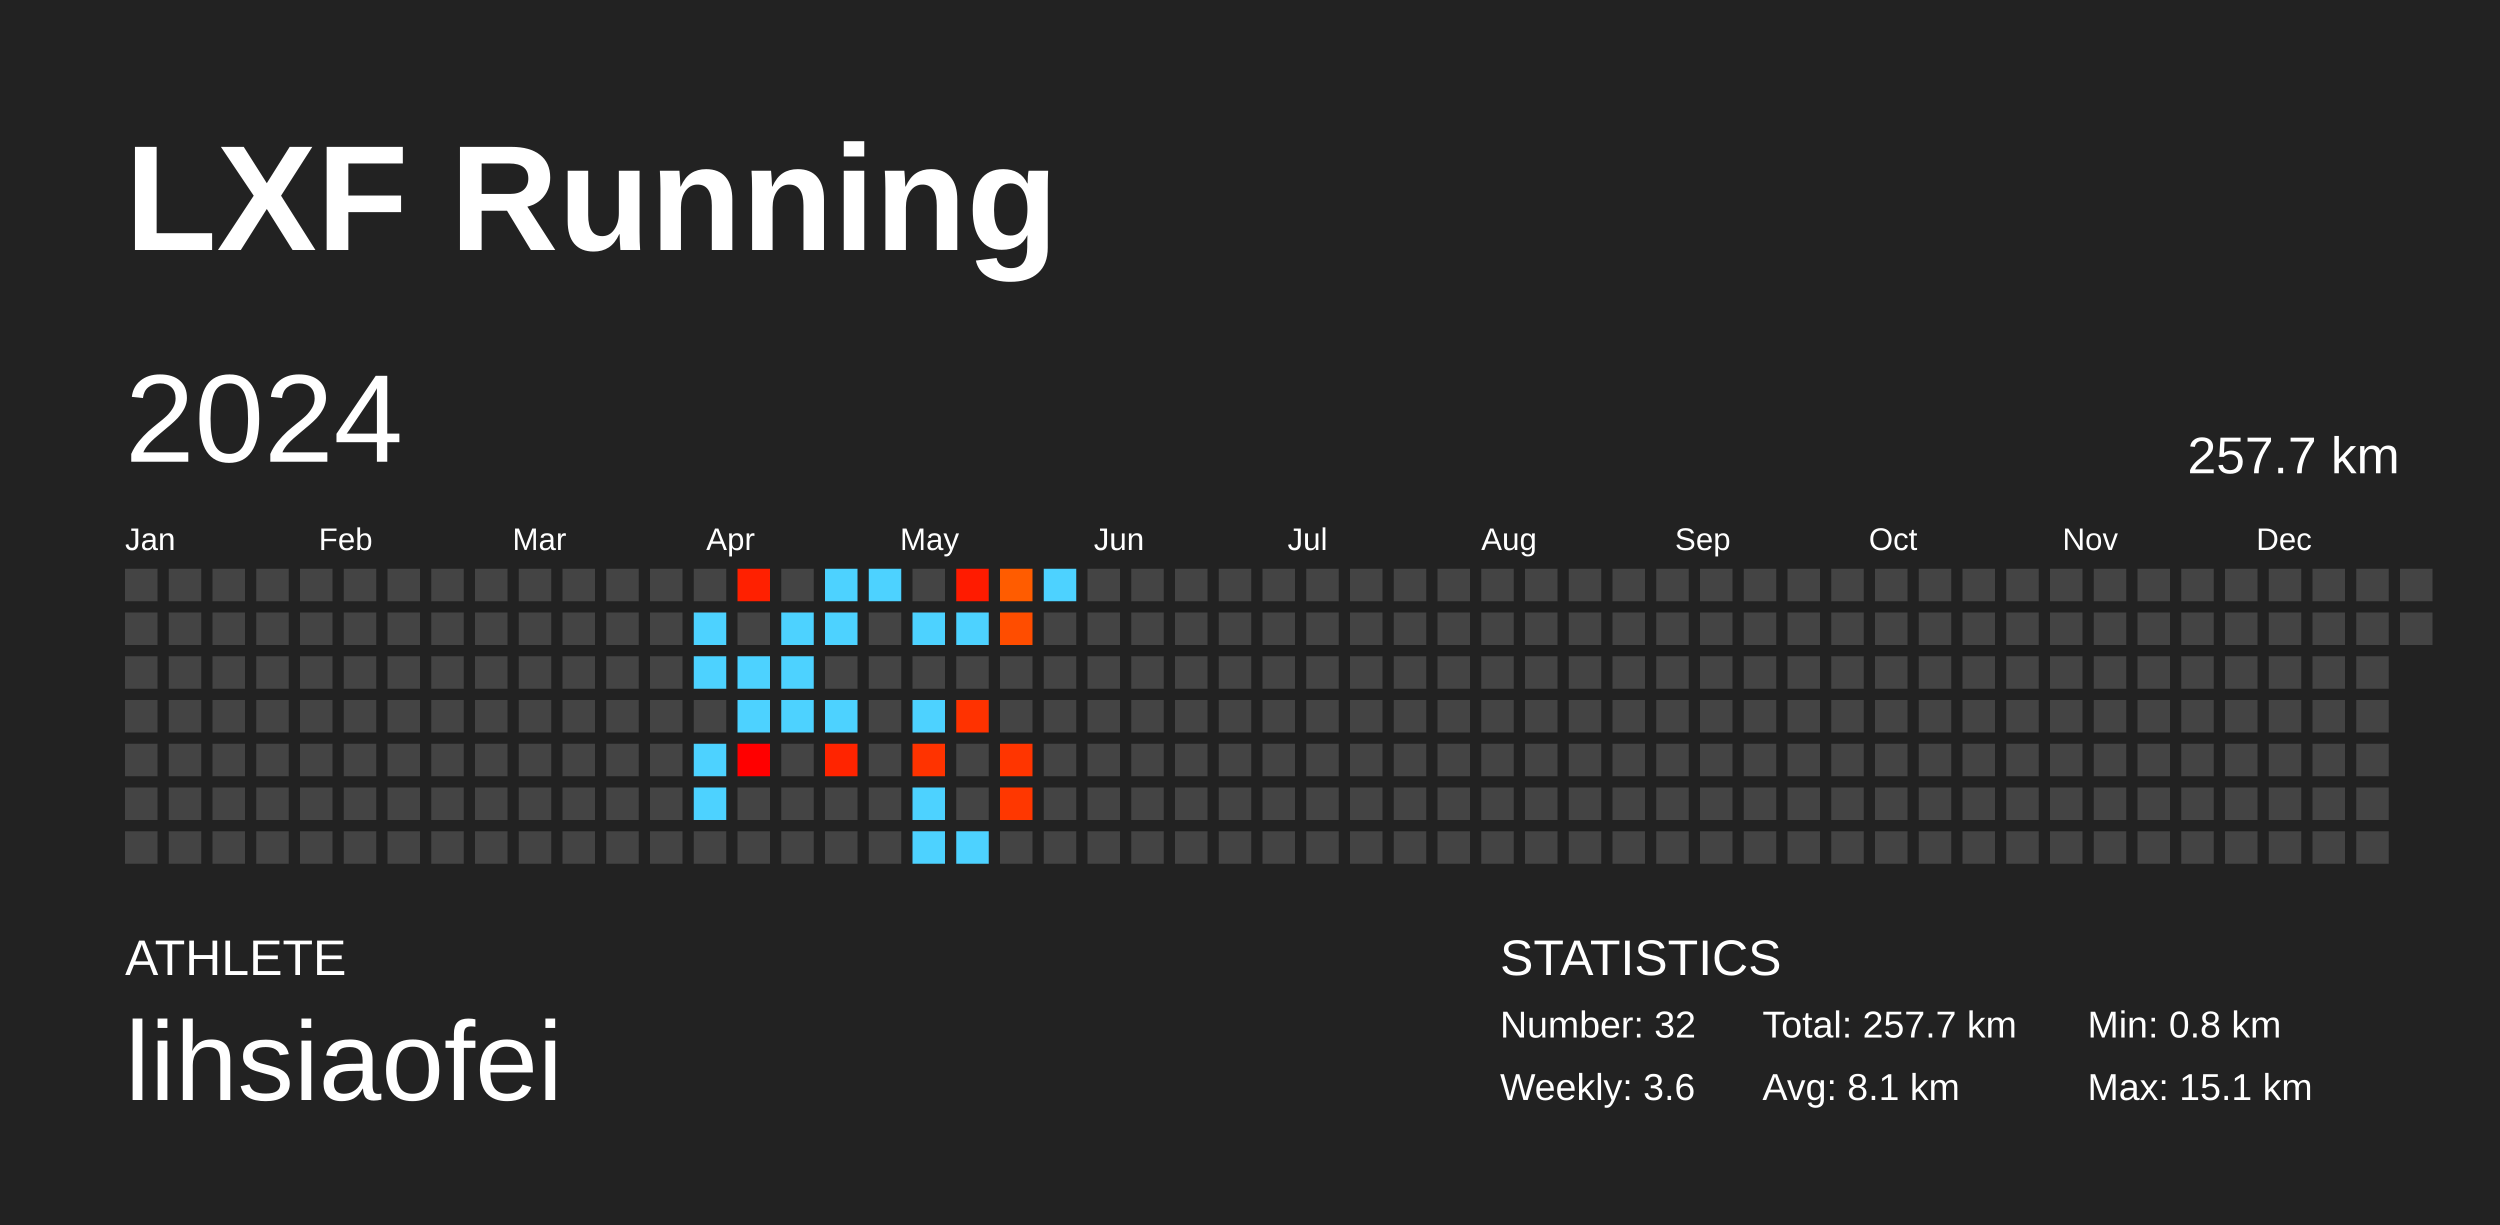
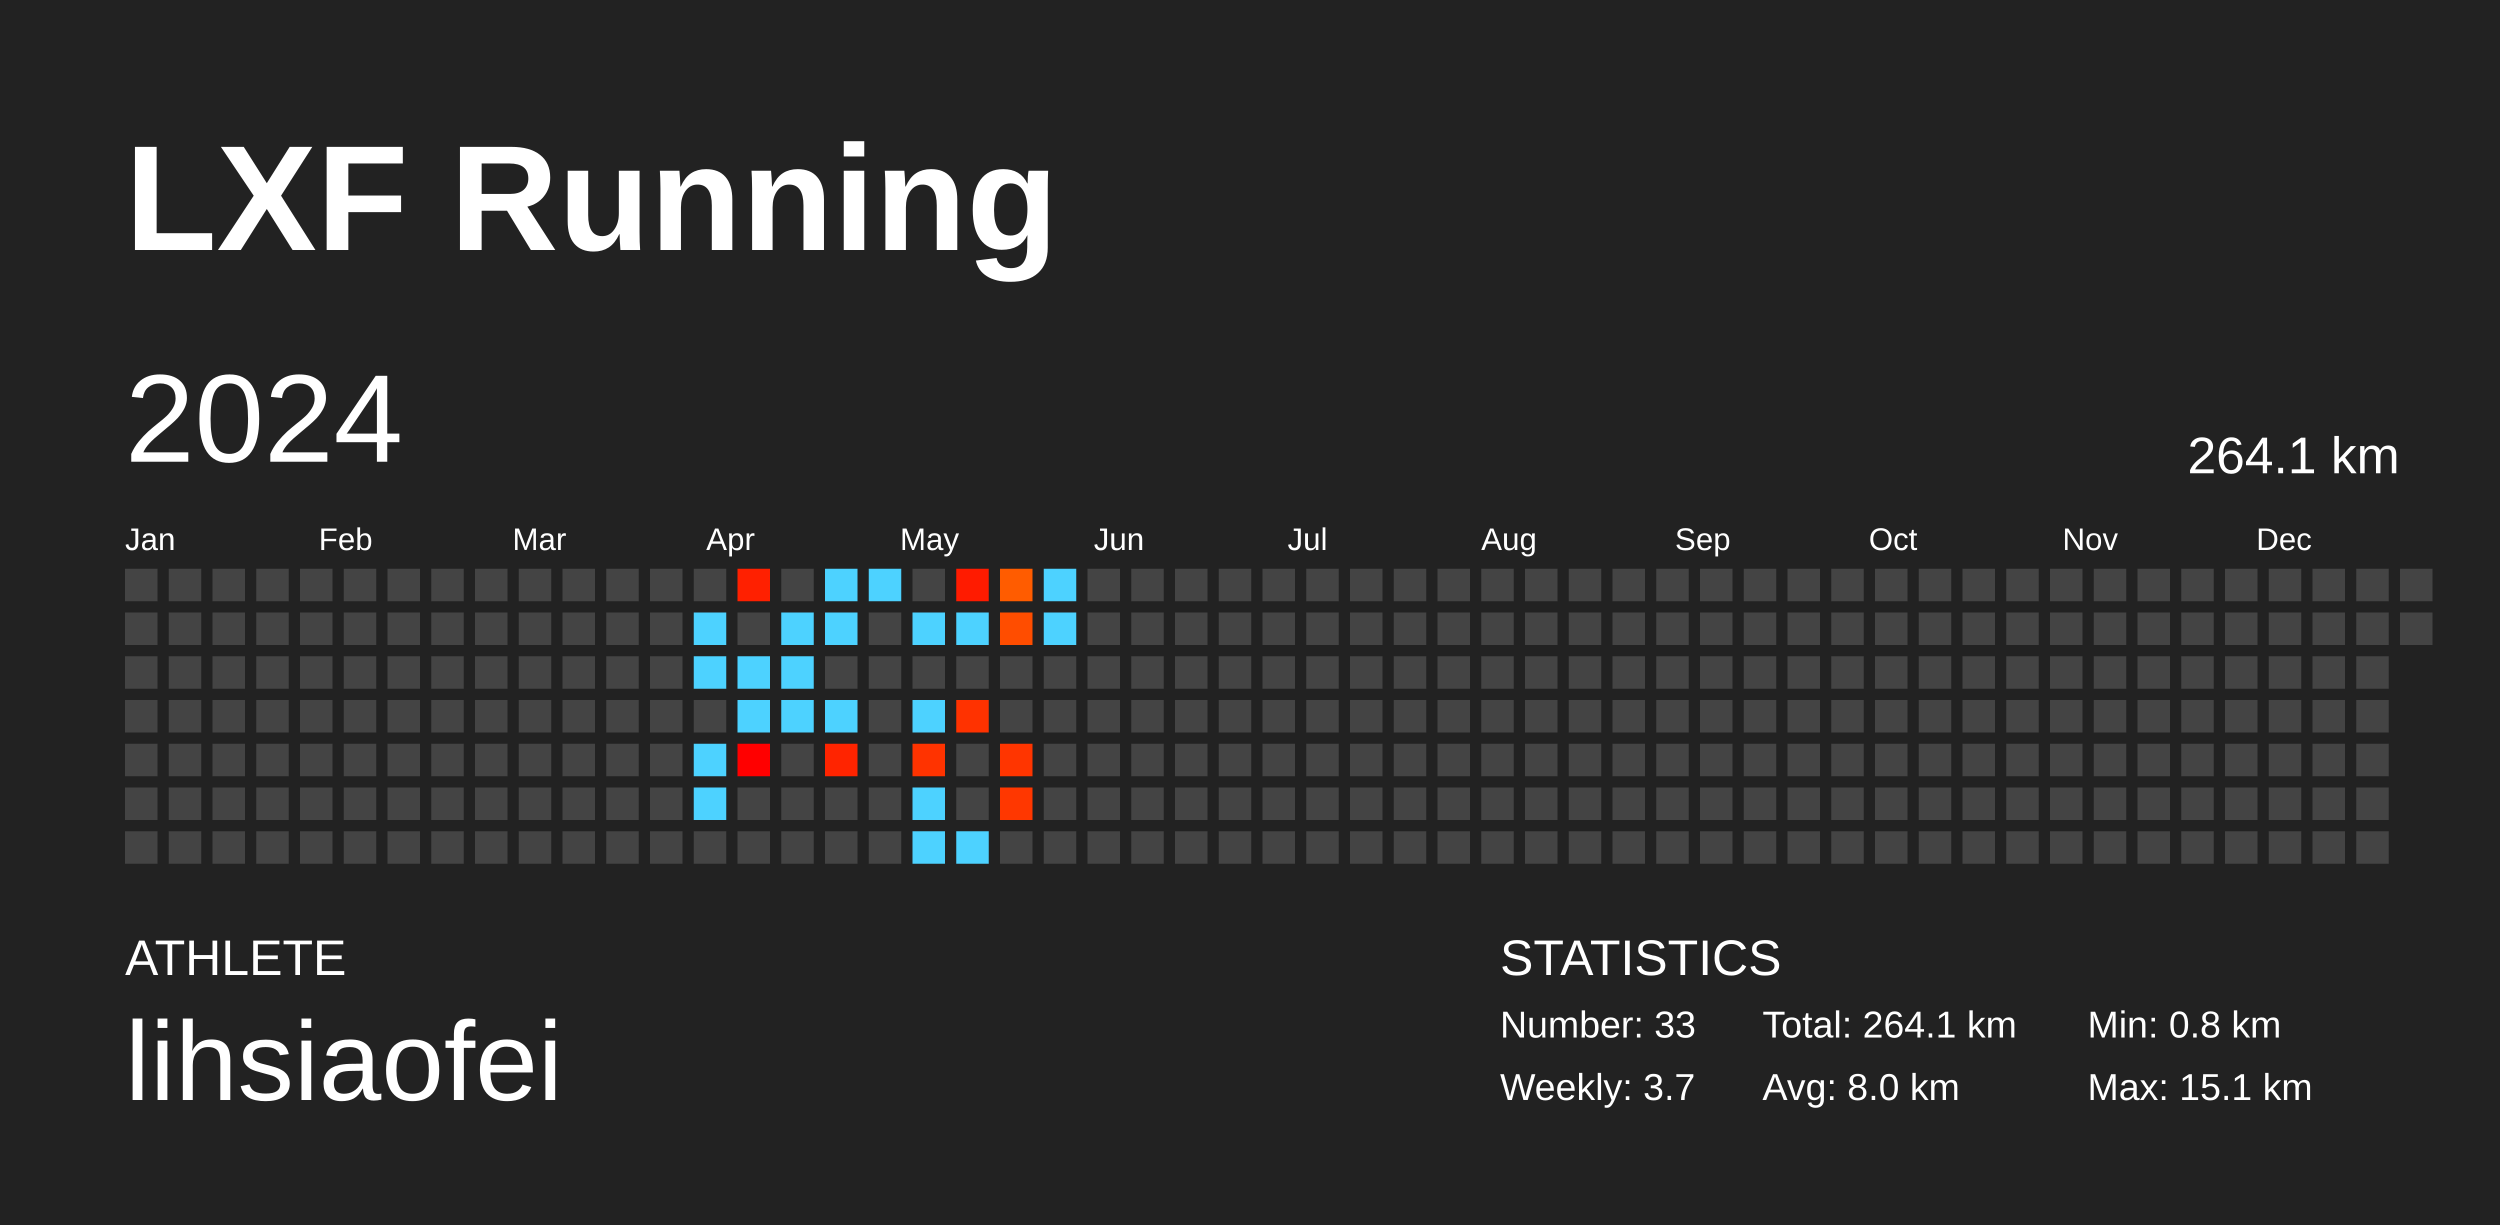
<svg xmlns="http://www.w3.org/2000/svg" baseProfile="full" height="98mm" version="1.1" viewBox="0,0,200,98" width="200mm">
  <defs />
  <rect fill="#222222" height="98" width="200" x="0" y="0" />
  <text fill="#FFFFFF" style="font-size:12px; font-family:Arial; font-weight:bold;" x="10" y="20">LXF Running</text>
  <text fill="#FFFFFF" style="font-size:4px; font-family:Arial" x="10" y="78">ATHLETE</text>
  <text fill="#FFFFFF" style="font-size:9px; font-family:Arial" x="10" y="88">lihsiaofei</text>
  <text fill="#FFFFFF" style="font-size:4px; font-family:Arial" x="120" y="78">STATISTICS</text>
-   <text fill="#FFFFFF" style="font-size:3px; font-family:Arial" x="120" y="83">Number: 32</text>
-   <text fill="#FFFFFF" style="font-size:3px; font-family:Arial" x="120" y="88">Weekly: 3.6</text>
-   <text fill="#FFFFFF" style="font-size:3px; font-family:Arial" x="141" y="83">Total: 257.7 km</text>
-   <text fill="#FFFFFF" style="font-size:3px; font-family:Arial" x="141" y="88">Avg: 8.1 km</text>
+   <text fill="#FFFFFF" style="font-size:3px; font-family:Arial" x="120" y="83">Number: 33</text>
+   <text fill="#FFFFFF" style="font-size:3px; font-family:Arial" x="120" y="88">Weekly: 3.7</text>
+   <text fill="#FFFFFF" style="font-size:3px; font-family:Arial" x="141" y="83">Total: 264.1 km</text>
+   <text fill="#FFFFFF" style="font-size:3px; font-family:Arial" x="141" y="88">Avg: 8.0 km</text>
  <text fill="#FFFFFF" style="font-size:3px; font-family:Arial" x="167" y="83">Min: 0.8 km</text>
  <text fill="#FFFFFF" style="font-size:3px; font-family:Arial" x="167" y="88">Max: 15.1 km</text>
  <text dominant-baseline="hanging" fill="#FFFFFF" style="font-size:10.0px; font-family:Arial;" x="10" y="30">2024</text>
-   <text dominant-baseline="hanging" fill="#FFFFFF" style="font-size:4.125px; font-family:Arial;" x="175" y="35">257.7 km</text>
+   <text dominant-baseline="hanging" fill="#FFFFFF" style="font-size:4.125px; font-family:Arial;" x="175" y="35">264.1 km</text>
  <text fill="#FFFFFF" style="font-size:2.5px; font-family:Arial" x="10.0" y="44">Jan</text>
  <text fill="#FFFFFF" style="font-size:2.5px; font-family:Arial" x="25.5" y="44">Feb</text>
  <text fill="#FFFFFF" style="font-size:2.5px; font-family:Arial" x="41.0" y="44">Mar</text>
  <text fill="#FFFFFF" style="font-size:2.5px; font-family:Arial" x="56.5" y="44">Apr</text>
  <text fill="#FFFFFF" style="font-size:2.5px; font-family:Arial" x="72.0" y="44">May</text>
  <text fill="#FFFFFF" style="font-size:2.5px; font-family:Arial" x="87.5" y="44">Jun</text>
  <text fill="#FFFFFF" style="font-size:2.5px; font-family:Arial" x="103.0" y="44">Jul</text>
  <text fill="#FFFFFF" style="font-size:2.5px; font-family:Arial" x="118.5" y="44">Aug</text>
  <text fill="#FFFFFF" style="font-size:2.5px; font-family:Arial" x="134.0" y="44">Sep</text>
  <text fill="#FFFFFF" style="font-size:2.5px; font-family:Arial" x="149.5" y="44">Oct</text>
  <text fill="#FFFFFF" style="font-size:2.5px; font-family:Arial" x="165.0" y="44">Nov</text>
  <text fill="#FFFFFF" style="font-size:2.5px; font-family:Arial" x="180.5" y="44">Dec</text>
  <rect fill="#444444" height="2.6" width="2.6" x="10.0" y="45.5" />
  <rect fill="#444444" height="2.6" width="2.6" x="10.0" y="49.0" />
  <rect fill="#444444" height="2.6" width="2.6" x="10.0" y="52.5" />
  <rect fill="#444444" height="2.6" width="2.6" x="10.0" y="56.0" />
  <rect fill="#444444" height="2.6" width="2.6" x="10.0" y="59.5" />
  <rect fill="#444444" height="2.6" width="2.6" x="10.0" y="63.0" />
  <rect fill="#444444" height="2.6" width="2.6" x="10.0" y="66.5" />
  <rect fill="#444444" height="2.6" width="2.6" x="13.5" y="45.5" />
  <rect fill="#444444" height="2.6" width="2.6" x="13.5" y="49.0" />
  <rect fill="#444444" height="2.6" width="2.6" x="13.5" y="52.5" />
  <rect fill="#444444" height="2.6" width="2.6" x="13.5" y="56.0" />
  <rect fill="#444444" height="2.6" width="2.6" x="13.5" y="59.5" />
  <rect fill="#444444" height="2.6" width="2.6" x="13.5" y="63.0" />
  <rect fill="#444444" height="2.6" width="2.6" x="13.5" y="66.5" />
  <rect fill="#444444" height="2.6" width="2.6" x="17.0" y="45.5" />
  <rect fill="#444444" height="2.6" width="2.6" x="17.0" y="49.0" />
  <rect fill="#444444" height="2.6" width="2.6" x="17.0" y="52.5" />
  <rect fill="#444444" height="2.6" width="2.6" x="17.0" y="56.0" />
  <rect fill="#444444" height="2.6" width="2.6" x="17.0" y="59.5" />
  <rect fill="#444444" height="2.6" width="2.6" x="17.0" y="63.0" />
  <rect fill="#444444" height="2.6" width="2.6" x="17.0" y="66.5" />
  <rect fill="#444444" height="2.6" width="2.6" x="20.5" y="45.5" />
  <rect fill="#444444" height="2.6" width="2.6" x="20.5" y="49.0" />
  <rect fill="#444444" height="2.6" width="2.6" x="20.5" y="52.5" />
  <rect fill="#444444" height="2.6" width="2.6" x="20.5" y="56.0" />
  <rect fill="#444444" height="2.6" width="2.6" x="20.5" y="59.5" />
  <rect fill="#444444" height="2.6" width="2.6" x="20.5" y="63.0" />
  <rect fill="#444444" height="2.6" width="2.6" x="20.5" y="66.5" />
  <rect fill="#444444" height="2.6" width="2.6" x="24.0" y="45.5" />
  <rect fill="#444444" height="2.6" width="2.6" x="24.0" y="49.0" />
  <rect fill="#444444" height="2.6" width="2.6" x="24.0" y="52.5" />
  <rect fill="#444444" height="2.6" width="2.6" x="24.0" y="56.0" />
  <rect fill="#444444" height="2.6" width="2.6" x="24.0" y="59.5" />
  <rect fill="#444444" height="2.6" width="2.6" x="24.0" y="63.0" />
  <rect fill="#444444" height="2.6" width="2.6" x="24.0" y="66.5" />
  <rect fill="#444444" height="2.6" width="2.6" x="27.5" y="45.5" />
  <rect fill="#444444" height="2.6" width="2.6" x="27.5" y="49.0" />
  <rect fill="#444444" height="2.6" width="2.6" x="27.5" y="52.5" />
  <rect fill="#444444" height="2.6" width="2.6" x="27.5" y="56.0" />
  <rect fill="#444444" height="2.6" width="2.6" x="27.5" y="59.5" />
  <rect fill="#444444" height="2.6" width="2.6" x="27.5" y="63.0" />
  <rect fill="#444444" height="2.6" width="2.6" x="27.5" y="66.5" />
  <rect fill="#444444" height="2.6" width="2.6" x="31.0" y="45.5" />
  <rect fill="#444444" height="2.6" width="2.6" x="31.0" y="49.0" />
  <rect fill="#444444" height="2.6" width="2.6" x="31.0" y="52.5" />
  <rect fill="#444444" height="2.6" width="2.6" x="31.0" y="56.0" />
  <rect fill="#444444" height="2.6" width="2.6" x="31.0" y="59.5" />
  <rect fill="#444444" height="2.6" width="2.6" x="31.0" y="63.0" />
  <rect fill="#444444" height="2.6" width="2.6" x="31.0" y="66.5" />
  <rect fill="#444444" height="2.6" width="2.6" x="34.5" y="45.5" />
  <rect fill="#444444" height="2.6" width="2.6" x="34.5" y="49.0" />
  <rect fill="#444444" height="2.6" width="2.6" x="34.5" y="52.5" />
  <rect fill="#444444" height="2.6" width="2.6" x="34.5" y="56.0" />
  <rect fill="#444444" height="2.6" width="2.6" x="34.5" y="59.5" />
  <rect fill="#444444" height="2.6" width="2.6" x="34.5" y="63.0" />
  <rect fill="#444444" height="2.6" width="2.6" x="34.5" y="66.5" />
  <rect fill="#444444" height="2.6" width="2.6" x="38.0" y="45.5" />
  <rect fill="#444444" height="2.6" width="2.6" x="38.0" y="49.0" />
  <rect fill="#444444" height="2.6" width="2.6" x="38.0" y="52.5" />
  <rect fill="#444444" height="2.6" width="2.6" x="38.0" y="56.0" />
  <rect fill="#444444" height="2.6" width="2.6" x="38.0" y="59.5" />
  <rect fill="#444444" height="2.6" width="2.6" x="38.0" y="63.0" />
  <rect fill="#444444" height="2.6" width="2.6" x="38.0" y="66.5" />
  <rect fill="#444444" height="2.6" width="2.6" x="41.5" y="45.5" />
  <rect fill="#444444" height="2.6" width="2.6" x="41.5" y="49.0" />
  <rect fill="#444444" height="2.6" width="2.6" x="41.5" y="52.5" />
  <rect fill="#444444" height="2.6" width="2.6" x="41.5" y="56.0" />
  <rect fill="#444444" height="2.6" width="2.6" x="41.5" y="59.5" />
  <rect fill="#444444" height="2.6" width="2.6" x="41.5" y="63.0" />
  <rect fill="#444444" height="2.6" width="2.6" x="41.5" y="66.5" />
  <rect fill="#444444" height="2.6" width="2.6" x="45.0" y="45.5" />
  <rect fill="#444444" height="2.6" width="2.6" x="45.0" y="49.0" />
  <rect fill="#444444" height="2.6" width="2.6" x="45.0" y="52.5" />
  <rect fill="#444444" height="2.6" width="2.6" x="45.0" y="56.0" />
  <rect fill="#444444" height="2.6" width="2.6" x="45.0" y="59.5" />
  <rect fill="#444444" height="2.6" width="2.6" x="45.0" y="63.0" />
  <rect fill="#444444" height="2.6" width="2.6" x="45.0" y="66.5" />
  <rect fill="#444444" height="2.6" width="2.6" x="48.5" y="45.5" />
  <rect fill="#444444" height="2.6" width="2.6" x="48.5" y="49.0" />
  <rect fill="#444444" height="2.6" width="2.6" x="48.5" y="52.5" />
  <rect fill="#444444" height="2.6" width="2.6" x="48.5" y="56.0" />
  <rect fill="#444444" height="2.6" width="2.6" x="48.5" y="59.5" />
  <rect fill="#444444" height="2.6" width="2.6" x="48.5" y="63.0" />
  <rect fill="#444444" height="2.6" width="2.6" x="48.5" y="66.5" />
  <rect fill="#444444" height="2.6" width="2.6" x="52.0" y="45.5" />
  <rect fill="#444444" height="2.6" width="2.6" x="52.0" y="49.0" />
  <rect fill="#444444" height="2.6" width="2.6" x="52.0" y="52.5" />
  <rect fill="#444444" height="2.6" width="2.6" x="52.0" y="56.0" />
  <rect fill="#444444" height="2.6" width="2.6" x="52.0" y="59.5" />
  <rect fill="#444444" height="2.6" width="2.6" x="52.0" y="63.0" />
  <rect fill="#444444" height="2.6" width="2.6" x="52.0" y="66.5" />
  <rect fill="#444444" height="2.6" width="2.6" x="55.5" y="45.5" />
  <rect fill="#4dd2ff" height="2.6" width="2.6" x="55.5" y="49.0" />
  <rect fill="#4dd2ff" height="2.6" width="2.6" x="55.5" y="52.5" />
  <rect fill="#444444" height="2.6" width="2.6" x="55.5" y="56.0" />
  <rect fill="#4dd2ff" height="2.6" width="2.6" x="55.5" y="59.5" />
  <rect fill="#4dd2ff" height="2.6" width="2.6" x="55.5" y="63.0" />
  <rect fill="#444444" height="2.6" width="2.6" x="55.5" y="66.5" />
  <rect fill="#ff2000" height="2.6" width="2.6" x="59.0" y="45.5" />
  <rect fill="#444444" height="2.6" width="2.6" x="59.0" y="49.0" />
  <rect fill="#4dd2ff" height="2.6" width="2.6" x="59.0" y="52.5" />
  <rect fill="#4dd2ff" height="2.6" width="2.6" x="59.0" y="56.0" />
  <rect fill="#ff0000" height="2.6" width="2.6" x="59.0" y="59.5" />
  <rect fill="#444444" height="2.6" width="2.6" x="59.0" y="63.0" />
  <rect fill="#444444" height="2.6" width="2.6" x="59.0" y="66.5" />
  <rect fill="#444444" height="2.6" width="2.6" x="62.5" y="45.5" />
  <rect fill="#4dd2ff" height="2.6" width="2.6" x="62.5" y="49.0" />
  <rect fill="#4dd2ff" height="2.6" width="2.6" x="62.5" y="52.5" />
  <rect fill="#4dd2ff" height="2.6" width="2.6" x="62.5" y="56.0" />
  <rect fill="#444444" height="2.6" width="2.6" x="62.5" y="59.5" />
  <rect fill="#444444" height="2.6" width="2.6" x="62.5" y="63.0" />
  <rect fill="#444444" height="2.6" width="2.6" x="62.5" y="66.5" />
  <rect fill="#4dd2ff" height="2.6" width="2.6" x="66.0" y="45.5" />
  <rect fill="#4dd2ff" height="2.6" width="2.6" x="66.0" y="49.0" />
  <rect fill="#444444" height="2.6" width="2.6" x="66.0" y="52.5" />
  <rect fill="#4dd2ff" height="2.6" width="2.6" x="66.0" y="56.0" />
  <rect fill="#ff2400" height="2.6" width="2.6" x="66.0" y="59.5" />
  <rect fill="#444444" height="2.6" width="2.6" x="66.0" y="63.0" />
  <rect fill="#444444" height="2.6" width="2.6" x="66.0" y="66.5" />
  <rect fill="#4dd2ff" height="2.6" width="2.6" x="69.5" y="45.5" />
  <rect fill="#444444" height="2.6" width="2.6" x="69.5" y="49.0" />
  <rect fill="#444444" height="2.6" width="2.6" x="69.5" y="52.5" />
  <rect fill="#444444" height="2.6" width="2.6" x="69.5" y="56.0" />
  <rect fill="#444444" height="2.6" width="2.6" x="69.5" y="59.5" />
  <rect fill="#444444" height="2.6" width="2.6" x="69.5" y="63.0" />
  <rect fill="#444444" height="2.6" width="2.6" x="69.5" y="66.5" />
  <rect fill="#444444" height="2.6" width="2.6" x="73.0" y="45.5" />
  <rect fill="#4dd2ff" height="2.6" width="2.6" x="73.0" y="49.0" />
  <rect fill="#444444" height="2.6" width="2.6" x="73.0" y="52.5" />
  <rect fill="#4dd2ff" height="2.6" width="2.6" x="73.0" y="56.0" />
  <rect fill="#ff3300" height="2.6" width="2.6" x="73.0" y="59.5" />
  <rect fill="#4dd2ff" height="2.6" width="2.6" x="73.0" y="63.0" />
  <rect fill="#4dd2ff" height="2.6" width="2.6" x="73.0" y="66.5" />
  <rect fill="#ff1b00" height="2.6" width="2.6" x="76.5" y="45.5" />
  <rect fill="#4dd2ff" height="2.6" width="2.6" x="76.5" y="49.0" />
  <rect fill="#444444" height="2.6" width="2.6" x="76.5" y="52.5" />
  <rect fill="#ff3200" height="2.6" width="2.6" x="76.5" y="56.0" />
  <rect fill="#444444" height="2.6" width="2.6" x="76.5" y="59.5" />
  <rect fill="#444444" height="2.6" width="2.6" x="76.5" y="63.0" />
  <rect fill="#4dd2ff" height="2.6" width="2.6" x="76.5" y="66.5" />
  <rect fill="#ff5c00" height="2.6" width="2.6" x="80.0" y="45.5" />
  <rect fill="#ff4d00" height="2.6" width="2.6" x="80.0" y="49.0" />
  <rect fill="#444444" height="2.6" width="2.6" x="80.0" y="52.5" />
  <rect fill="#444444" height="2.6" width="2.6" x="80.0" y="56.0" />
  <rect fill="#ff3500" height="2.6" width="2.6" x="80.0" y="59.5" />
  <rect fill="#ff3700" height="2.6" width="2.6" x="80.0" y="63.0" />
  <rect fill="#444444" height="2.6" width="2.6" x="80.0" y="66.5" />
  <rect fill="#4dd2ff" height="2.6" width="2.6" x="83.5" y="45.5" />
-   <rect fill="#444444" height="2.6" width="2.6" x="83.5" y="49.0" />
+   <rect fill="#4dd2ff" height="2.6" width="2.6" x="83.5" y="49.0" />
  <rect fill="#444444" height="2.6" width="2.6" x="83.5" y="52.5" />
  <rect fill="#444444" height="2.6" width="2.6" x="83.5" y="56.0" />
  <rect fill="#444444" height="2.6" width="2.6" x="83.5" y="59.5" />
  <rect fill="#444444" height="2.6" width="2.6" x="83.5" y="63.0" />
  <rect fill="#444444" height="2.6" width="2.6" x="83.5" y="66.5" />
  <rect fill="#444444" height="2.6" width="2.6" x="87.0" y="45.5" />
  <rect fill="#444444" height="2.6" width="2.6" x="87.0" y="49.0" />
  <rect fill="#444444" height="2.6" width="2.6" x="87.0" y="52.5" />
  <rect fill="#444444" height="2.6" width="2.6" x="87.0" y="56.0" />
  <rect fill="#444444" height="2.6" width="2.6" x="87.0" y="59.5" />
  <rect fill="#444444" height="2.6" width="2.6" x="87.0" y="63.0" />
  <rect fill="#444444" height="2.6" width="2.6" x="87.0" y="66.5" />
  <rect fill="#444444" height="2.6" width="2.6" x="90.5" y="45.5" />
  <rect fill="#444444" height="2.6" width="2.6" x="90.5" y="49.0" />
  <rect fill="#444444" height="2.6" width="2.6" x="90.5" y="52.5" />
  <rect fill="#444444" height="2.6" width="2.6" x="90.5" y="56.0" />
  <rect fill="#444444" height="2.6" width="2.6" x="90.5" y="59.5" />
  <rect fill="#444444" height="2.6" width="2.6" x="90.5" y="63.0" />
  <rect fill="#444444" height="2.6" width="2.6" x="90.5" y="66.5" />
  <rect fill="#444444" height="2.6" width="2.6" x="94.0" y="45.5" />
  <rect fill="#444444" height="2.6" width="2.6" x="94.0" y="49.0" />
  <rect fill="#444444" height="2.6" width="2.6" x="94.0" y="52.5" />
  <rect fill="#444444" height="2.6" width="2.6" x="94.0" y="56.0" />
  <rect fill="#444444" height="2.6" width="2.6" x="94.0" y="59.5" />
  <rect fill="#444444" height="2.6" width="2.6" x="94.0" y="63.0" />
  <rect fill="#444444" height="2.6" width="2.6" x="94.0" y="66.5" />
  <rect fill="#444444" height="2.6" width="2.6" x="97.5" y="45.5" />
  <rect fill="#444444" height="2.6" width="2.6" x="97.5" y="49.0" />
  <rect fill="#444444" height="2.6" width="2.6" x="97.5" y="52.5" />
  <rect fill="#444444" height="2.6" width="2.6" x="97.5" y="56.0" />
  <rect fill="#444444" height="2.6" width="2.6" x="97.5" y="59.5" />
  <rect fill="#444444" height="2.6" width="2.6" x="97.5" y="63.0" />
  <rect fill="#444444" height="2.6" width="2.6" x="97.5" y="66.5" />
  <rect fill="#444444" height="2.6" width="2.6" x="101.0" y="45.5" />
  <rect fill="#444444" height="2.6" width="2.6" x="101.0" y="49.0" />
  <rect fill="#444444" height="2.6" width="2.6" x="101.0" y="52.5" />
  <rect fill="#444444" height="2.6" width="2.6" x="101.0" y="56.0" />
  <rect fill="#444444" height="2.6" width="2.6" x="101.0" y="59.5" />
  <rect fill="#444444" height="2.6" width="2.6" x="101.0" y="63.0" />
  <rect fill="#444444" height="2.6" width="2.6" x="101.0" y="66.5" />
  <rect fill="#444444" height="2.6" width="2.6" x="104.5" y="45.5" />
  <rect fill="#444444" height="2.6" width="2.6" x="104.5" y="49.0" />
  <rect fill="#444444" height="2.6" width="2.6" x="104.5" y="52.5" />
  <rect fill="#444444" height="2.6" width="2.6" x="104.5" y="56.0" />
  <rect fill="#444444" height="2.6" width="2.6" x="104.5" y="59.5" />
  <rect fill="#444444" height="2.6" width="2.6" x="104.5" y="63.0" />
  <rect fill="#444444" height="2.6" width="2.6" x="104.5" y="66.5" />
  <rect fill="#444444" height="2.6" width="2.6" x="108.0" y="45.5" />
  <rect fill="#444444" height="2.6" width="2.6" x="108.0" y="49.0" />
  <rect fill="#444444" height="2.6" width="2.6" x="108.0" y="52.5" />
  <rect fill="#444444" height="2.6" width="2.6" x="108.0" y="56.0" />
  <rect fill="#444444" height="2.6" width="2.6" x="108.0" y="59.5" />
  <rect fill="#444444" height="2.6" width="2.6" x="108.0" y="63.0" />
  <rect fill="#444444" height="2.6" width="2.6" x="108.0" y="66.5" />
  <rect fill="#444444" height="2.6" width="2.6" x="111.5" y="45.5" />
  <rect fill="#444444" height="2.6" width="2.6" x="111.5" y="49.0" />
  <rect fill="#444444" height="2.6" width="2.6" x="111.5" y="52.5" />
  <rect fill="#444444" height="2.6" width="2.6" x="111.5" y="56.0" />
  <rect fill="#444444" height="2.6" width="2.6" x="111.5" y="59.5" />
  <rect fill="#444444" height="2.6" width="2.6" x="111.5" y="63.0" />
  <rect fill="#444444" height="2.6" width="2.6" x="111.5" y="66.5" />
  <rect fill="#444444" height="2.6" width="2.6" x="115.0" y="45.5" />
  <rect fill="#444444" height="2.6" width="2.6" x="115.0" y="49.0" />
  <rect fill="#444444" height="2.6" width="2.6" x="115.0" y="52.5" />
  <rect fill="#444444" height="2.6" width="2.6" x="115.0" y="56.0" />
  <rect fill="#444444" height="2.6" width="2.6" x="115.0" y="59.5" />
  <rect fill="#444444" height="2.6" width="2.6" x="115.0" y="63.0" />
  <rect fill="#444444" height="2.6" width="2.6" x="115.0" y="66.5" />
  <rect fill="#444444" height="2.6" width="2.6" x="118.5" y="45.5" />
  <rect fill="#444444" height="2.6" width="2.6" x="118.5" y="49.0" />
  <rect fill="#444444" height="2.6" width="2.6" x="118.5" y="52.5" />
  <rect fill="#444444" height="2.6" width="2.6" x="118.5" y="56.0" />
  <rect fill="#444444" height="2.6" width="2.6" x="118.5" y="59.5" />
  <rect fill="#444444" height="2.6" width="2.6" x="118.5" y="63.0" />
  <rect fill="#444444" height="2.6" width="2.6" x="118.5" y="66.5" />
  <rect fill="#444444" height="2.6" width="2.6" x="122.0" y="45.5" />
  <rect fill="#444444" height="2.6" width="2.6" x="122.0" y="49.0" />
  <rect fill="#444444" height="2.6" width="2.6" x="122.0" y="52.5" />
  <rect fill="#444444" height="2.6" width="2.6" x="122.0" y="56.0" />
  <rect fill="#444444" height="2.6" width="2.6" x="122.0" y="59.5" />
  <rect fill="#444444" height="2.6" width="2.6" x="122.0" y="63.0" />
  <rect fill="#444444" height="2.6" width="2.6" x="122.0" y="66.5" />
  <rect fill="#444444" height="2.6" width="2.6" x="125.5" y="45.5" />
  <rect fill="#444444" height="2.6" width="2.6" x="125.5" y="49.0" />
  <rect fill="#444444" height="2.6" width="2.6" x="125.5" y="52.5" />
  <rect fill="#444444" height="2.6" width="2.6" x="125.5" y="56.0" />
  <rect fill="#444444" height="2.6" width="2.6" x="125.5" y="59.5" />
  <rect fill="#444444" height="2.6" width="2.6" x="125.5" y="63.0" />
  <rect fill="#444444" height="2.6" width="2.6" x="125.5" y="66.5" />
  <rect fill="#444444" height="2.6" width="2.6" x="129.0" y="45.5" />
  <rect fill="#444444" height="2.6" width="2.6" x="129.0" y="49.0" />
  <rect fill="#444444" height="2.6" width="2.6" x="129.0" y="52.5" />
  <rect fill="#444444" height="2.6" width="2.6" x="129.0" y="56.0" />
  <rect fill="#444444" height="2.6" width="2.6" x="129.0" y="59.5" />
  <rect fill="#444444" height="2.6" width="2.6" x="129.0" y="63.0" />
  <rect fill="#444444" height="2.6" width="2.6" x="129.0" y="66.5" />
  <rect fill="#444444" height="2.6" width="2.6" x="132.5" y="45.5" />
  <rect fill="#444444" height="2.6" width="2.6" x="132.5" y="49.0" />
  <rect fill="#444444" height="2.6" width="2.6" x="132.5" y="52.5" />
  <rect fill="#444444" height="2.6" width="2.6" x="132.5" y="56.0" />
  <rect fill="#444444" height="2.6" width="2.6" x="132.5" y="59.5" />
  <rect fill="#444444" height="2.6" width="2.6" x="132.5" y="63.0" />
  <rect fill="#444444" height="2.6" width="2.6" x="132.5" y="66.5" />
  <rect fill="#444444" height="2.6" width="2.6" x="136.0" y="45.5" />
  <rect fill="#444444" height="2.6" width="2.6" x="136.0" y="49.0" />
  <rect fill="#444444" height="2.6" width="2.6" x="136.0" y="52.5" />
  <rect fill="#444444" height="2.6" width="2.6" x="136.0" y="56.0" />
  <rect fill="#444444" height="2.6" width="2.6" x="136.0" y="59.5" />
  <rect fill="#444444" height="2.6" width="2.6" x="136.0" y="63.0" />
  <rect fill="#444444" height="2.6" width="2.6" x="136.0" y="66.5" />
  <rect fill="#444444" height="2.6" width="2.6" x="139.5" y="45.5" />
  <rect fill="#444444" height="2.6" width="2.6" x="139.5" y="49.0" />
  <rect fill="#444444" height="2.6" width="2.6" x="139.5" y="52.5" />
  <rect fill="#444444" height="2.6" width="2.6" x="139.5" y="56.0" />
  <rect fill="#444444" height="2.6" width="2.6" x="139.5" y="59.5" />
  <rect fill="#444444" height="2.6" width="2.6" x="139.5" y="63.0" />
  <rect fill="#444444" height="2.6" width="2.6" x="139.5" y="66.5" />
  <rect fill="#444444" height="2.6" width="2.6" x="143.0" y="45.5" />
  <rect fill="#444444" height="2.6" width="2.6" x="143.0" y="49.0" />
  <rect fill="#444444" height="2.6" width="2.6" x="143.0" y="52.5" />
  <rect fill="#444444" height="2.6" width="2.6" x="143.0" y="56.0" />
  <rect fill="#444444" height="2.6" width="2.6" x="143.0" y="59.5" />
  <rect fill="#444444" height="2.6" width="2.6" x="143.0" y="63.0" />
  <rect fill="#444444" height="2.6" width="2.6" x="143.0" y="66.5" />
  <rect fill="#444444" height="2.6" width="2.6" x="146.5" y="45.5" />
  <rect fill="#444444" height="2.6" width="2.6" x="146.5" y="49.0" />
  <rect fill="#444444" height="2.6" width="2.6" x="146.5" y="52.5" />
  <rect fill="#444444" height="2.6" width="2.6" x="146.5" y="56.0" />
  <rect fill="#444444" height="2.6" width="2.6" x="146.5" y="59.5" />
  <rect fill="#444444" height="2.6" width="2.6" x="146.5" y="63.0" />
  <rect fill="#444444" height="2.6" width="2.6" x="146.5" y="66.5" />
  <rect fill="#444444" height="2.6" width="2.6" x="150.0" y="45.5" />
  <rect fill="#444444" height="2.6" width="2.6" x="150.0" y="49.0" />
  <rect fill="#444444" height="2.6" width="2.6" x="150.0" y="52.5" />
  <rect fill="#444444" height="2.6" width="2.6" x="150.0" y="56.0" />
  <rect fill="#444444" height="2.6" width="2.6" x="150.0" y="59.5" />
  <rect fill="#444444" height="2.6" width="2.6" x="150.0" y="63.0" />
  <rect fill="#444444" height="2.6" width="2.6" x="150.0" y="66.5" />
  <rect fill="#444444" height="2.6" width="2.6" x="153.5" y="45.5" />
  <rect fill="#444444" height="2.6" width="2.6" x="153.5" y="49.0" />
  <rect fill="#444444" height="2.6" width="2.6" x="153.5" y="52.5" />
  <rect fill="#444444" height="2.6" width="2.6" x="153.5" y="56.0" />
  <rect fill="#444444" height="2.6" width="2.6" x="153.5" y="59.5" />
  <rect fill="#444444" height="2.6" width="2.6" x="153.5" y="63.0" />
  <rect fill="#444444" height="2.6" width="2.6" x="153.5" y="66.5" />
  <rect fill="#444444" height="2.6" width="2.6" x="157.0" y="45.5" />
  <rect fill="#444444" height="2.6" width="2.6" x="157.0" y="49.0" />
  <rect fill="#444444" height="2.6" width="2.6" x="157.0" y="52.5" />
  <rect fill="#444444" height="2.6" width="2.6" x="157.0" y="56.0" />
  <rect fill="#444444" height="2.6" width="2.6" x="157.0" y="59.5" />
  <rect fill="#444444" height="2.6" width="2.6" x="157.0" y="63.0" />
  <rect fill="#444444" height="2.6" width="2.6" x="157.0" y="66.5" />
  <rect fill="#444444" height="2.6" width="2.6" x="160.5" y="45.5" />
  <rect fill="#444444" height="2.6" width="2.6" x="160.5" y="49.0" />
  <rect fill="#444444" height="2.6" width="2.6" x="160.5" y="52.5" />
  <rect fill="#444444" height="2.6" width="2.6" x="160.5" y="56.0" />
  <rect fill="#444444" height="2.6" width="2.6" x="160.5" y="59.5" />
  <rect fill="#444444" height="2.6" width="2.6" x="160.5" y="63.0" />
  <rect fill="#444444" height="2.6" width="2.6" x="160.5" y="66.5" />
  <rect fill="#444444" height="2.6" width="2.6" x="164.0" y="45.5" />
  <rect fill="#444444" height="2.6" width="2.6" x="164.0" y="49.0" />
  <rect fill="#444444" height="2.6" width="2.6" x="164.0" y="52.5" />
  <rect fill="#444444" height="2.6" width="2.6" x="164.0" y="56.0" />
  <rect fill="#444444" height="2.6" width="2.6" x="164.0" y="59.5" />
  <rect fill="#444444" height="2.6" width="2.6" x="164.0" y="63.0" />
  <rect fill="#444444" height="2.6" width="2.6" x="164.0" y="66.5" />
  <rect fill="#444444" height="2.6" width="2.6" x="167.5" y="45.5" />
  <rect fill="#444444" height="2.6" width="2.6" x="167.5" y="49.0" />
  <rect fill="#444444" height="2.6" width="2.6" x="167.5" y="52.5" />
  <rect fill="#444444" height="2.6" width="2.6" x="167.5" y="56.0" />
  <rect fill="#444444" height="2.6" width="2.6" x="167.5" y="59.5" />
  <rect fill="#444444" height="2.6" width="2.6" x="167.5" y="63.0" />
  <rect fill="#444444" height="2.6" width="2.6" x="167.5" y="66.5" />
  <rect fill="#444444" height="2.6" width="2.6" x="171.0" y="45.5" />
  <rect fill="#444444" height="2.6" width="2.6" x="171.0" y="49.0" />
  <rect fill="#444444" height="2.6" width="2.6" x="171.0" y="52.5" />
  <rect fill="#444444" height="2.6" width="2.6" x="171.0" y="56.0" />
  <rect fill="#444444" height="2.6" width="2.6" x="171.0" y="59.5" />
  <rect fill="#444444" height="2.6" width="2.6" x="171.0" y="63.0" />
  <rect fill="#444444" height="2.6" width="2.6" x="171.0" y="66.5" />
  <rect fill="#444444" height="2.6" width="2.6" x="174.5" y="45.5" />
  <rect fill="#444444" height="2.6" width="2.6" x="174.5" y="49.0" />
  <rect fill="#444444" height="2.6" width="2.6" x="174.5" y="52.5" />
  <rect fill="#444444" height="2.6" width="2.6" x="174.5" y="56.0" />
  <rect fill="#444444" height="2.6" width="2.6" x="174.5" y="59.5" />
  <rect fill="#444444" height="2.6" width="2.6" x="174.5" y="63.0" />
  <rect fill="#444444" height="2.6" width="2.6" x="174.5" y="66.5" />
  <rect fill="#444444" height="2.6" width="2.6" x="178.0" y="45.5" />
  <rect fill="#444444" height="2.6" width="2.6" x="178.0" y="49.0" />
  <rect fill="#444444" height="2.6" width="2.6" x="178.0" y="52.5" />
  <rect fill="#444444" height="2.6" width="2.6" x="178.0" y="56.0" />
  <rect fill="#444444" height="2.6" width="2.6" x="178.0" y="59.5" />
  <rect fill="#444444" height="2.6" width="2.6" x="178.0" y="63.0" />
  <rect fill="#444444" height="2.6" width="2.6" x="178.0" y="66.5" />
  <rect fill="#444444" height="2.6" width="2.6" x="181.5" y="45.5" />
  <rect fill="#444444" height="2.6" width="2.6" x="181.5" y="49.0" />
  <rect fill="#444444" height="2.6" width="2.6" x="181.5" y="52.5" />
  <rect fill="#444444" height="2.6" width="2.6" x="181.5" y="56.0" />
  <rect fill="#444444" height="2.6" width="2.6" x="181.5" y="59.5" />
  <rect fill="#444444" height="2.6" width="2.6" x="181.5" y="63.0" />
  <rect fill="#444444" height="2.6" width="2.6" x="181.5" y="66.5" />
  <rect fill="#444444" height="2.6" width="2.6" x="185.0" y="45.5" />
  <rect fill="#444444" height="2.6" width="2.6" x="185.0" y="49.0" />
  <rect fill="#444444" height="2.6" width="2.6" x="185.0" y="52.5" />
  <rect fill="#444444" height="2.6" width="2.6" x="185.0" y="56.0" />
  <rect fill="#444444" height="2.6" width="2.6" x="185.0" y="59.5" />
  <rect fill="#444444" height="2.6" width="2.6" x="185.0" y="63.0" />
  <rect fill="#444444" height="2.6" width="2.6" x="185.0" y="66.5" />
  <rect fill="#444444" height="2.6" width="2.6" x="188.5" y="45.5" />
  <rect fill="#444444" height="2.6" width="2.6" x="188.5" y="49.0" />
  <rect fill="#444444" height="2.6" width="2.6" x="188.5" y="52.5" />
  <rect fill="#444444" height="2.6" width="2.6" x="188.5" y="56.0" />
  <rect fill="#444444" height="2.6" width="2.6" x="188.5" y="59.5" />
  <rect fill="#444444" height="2.6" width="2.6" x="188.5" y="63.0" />
  <rect fill="#444444" height="2.6" width="2.6" x="188.5" y="66.5" />
  <rect fill="#444444" height="2.6" width="2.6" x="192.0" y="45.5" />
  <rect fill="#444444" height="2.6" width="2.6" x="192.0" y="49.0" />
</svg>
